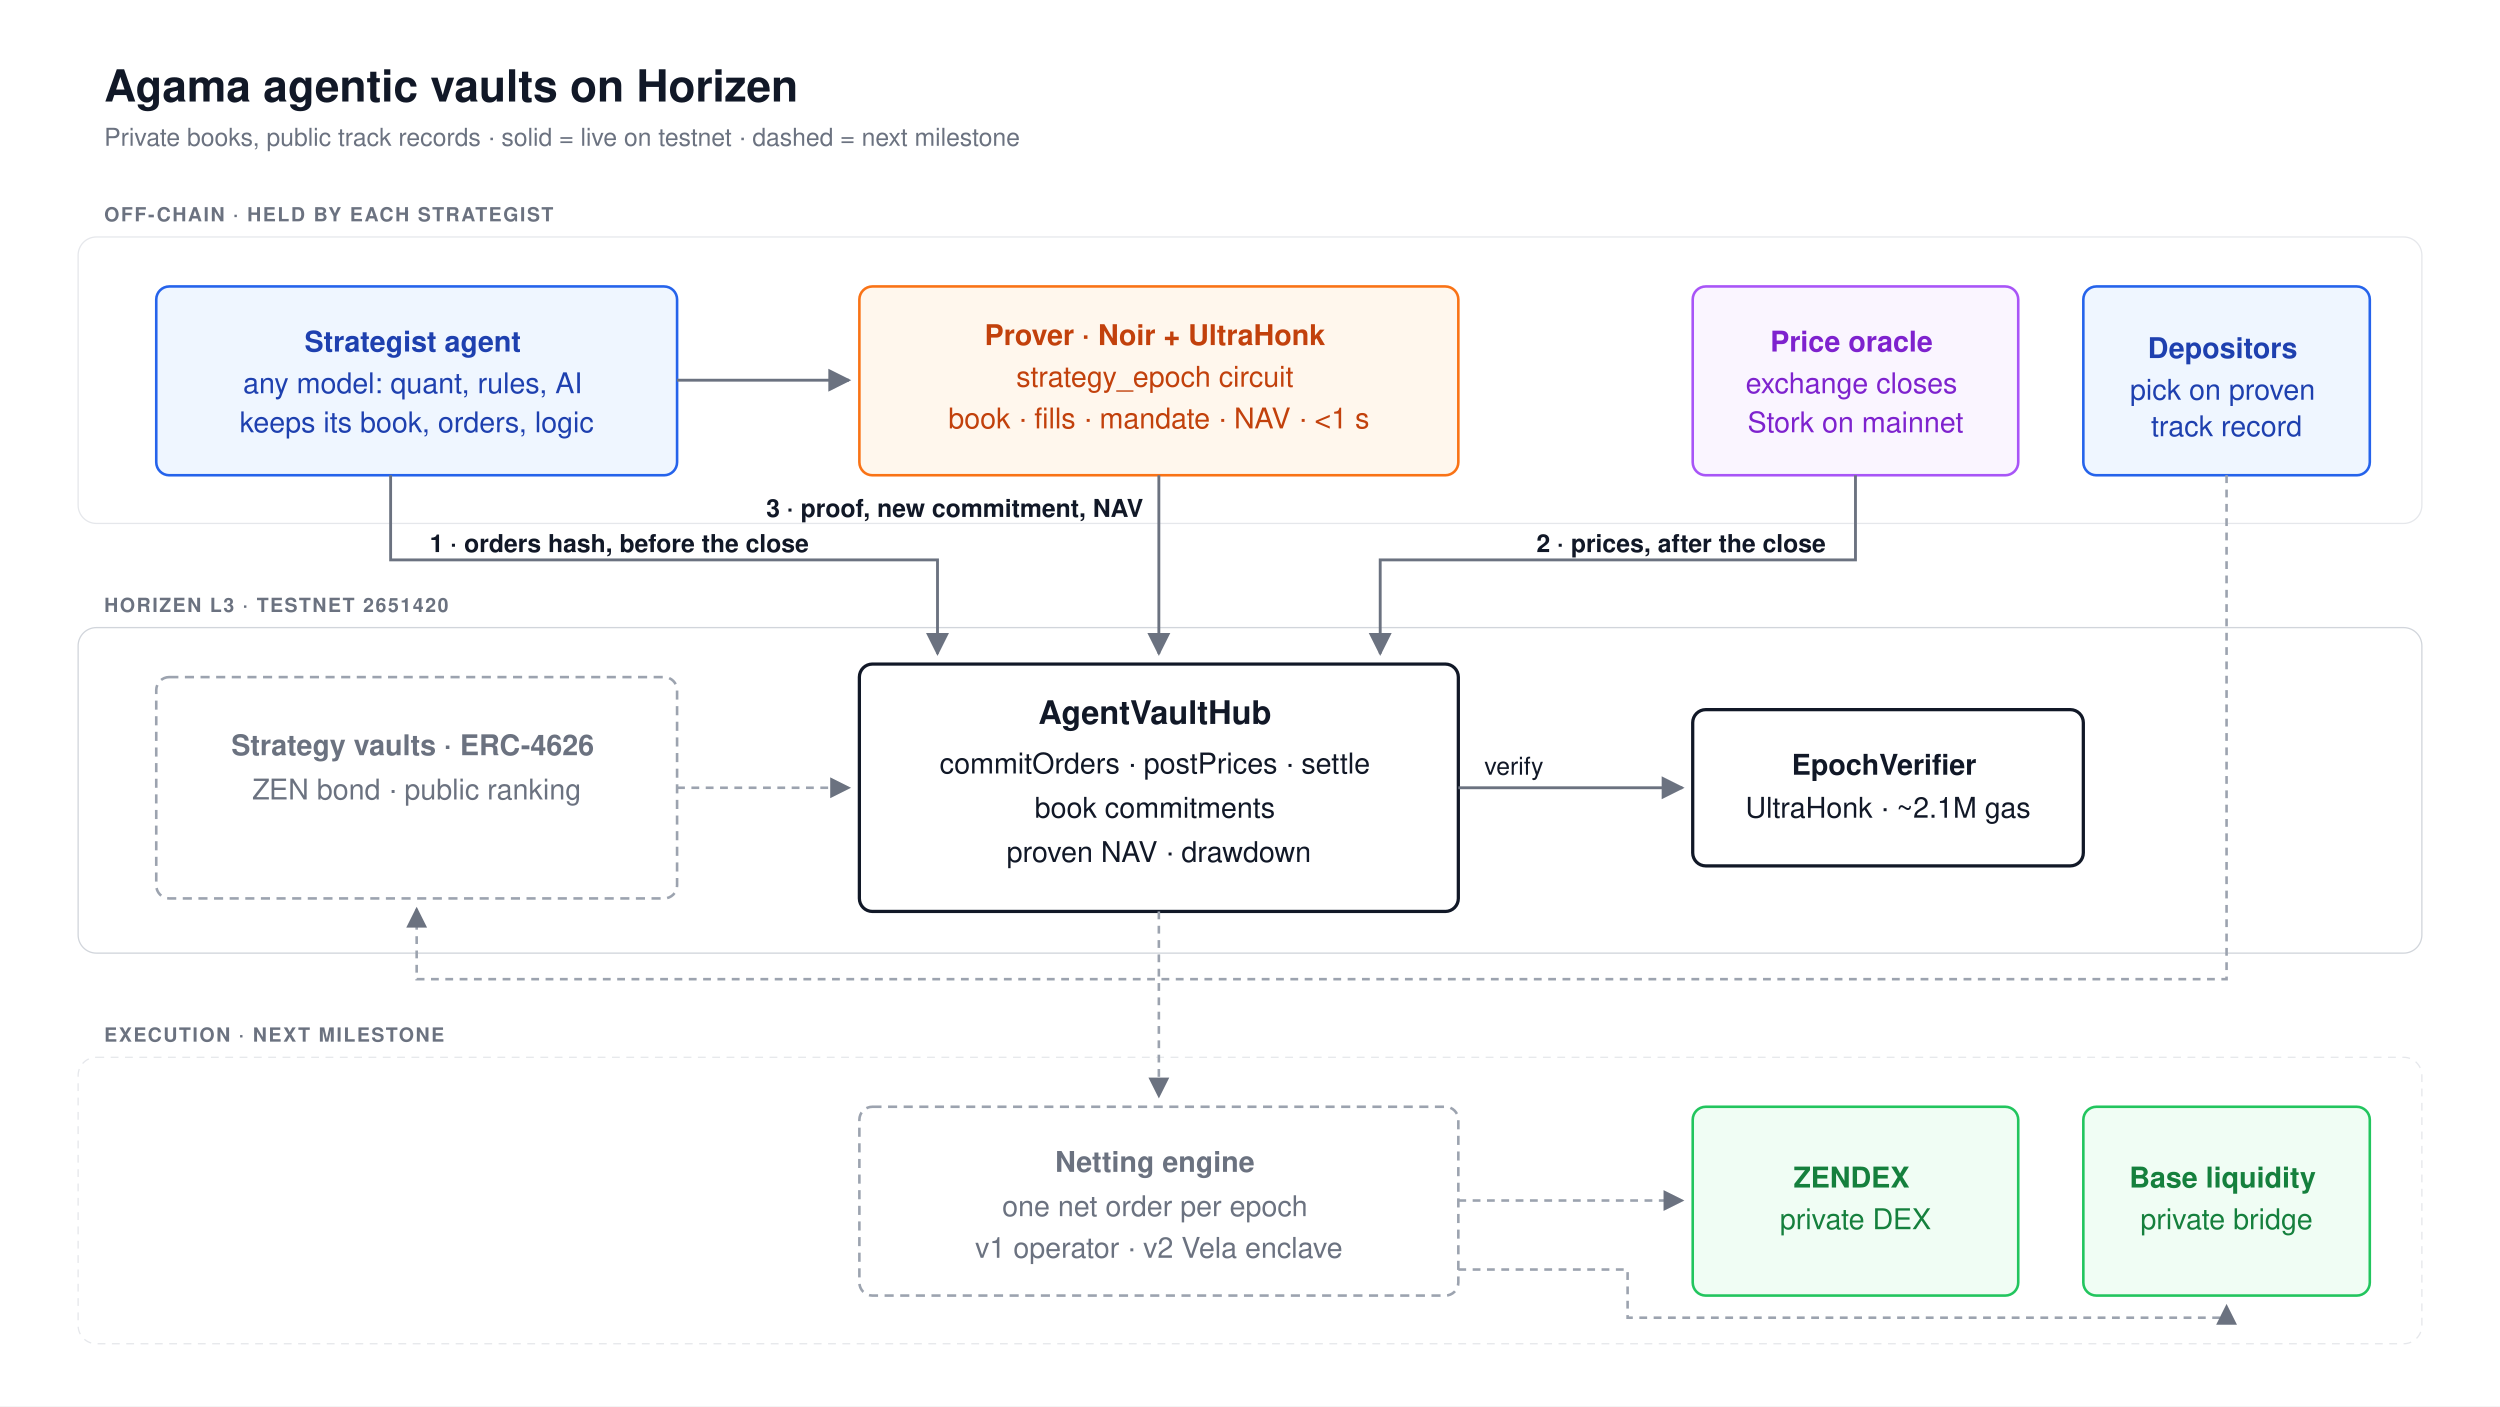
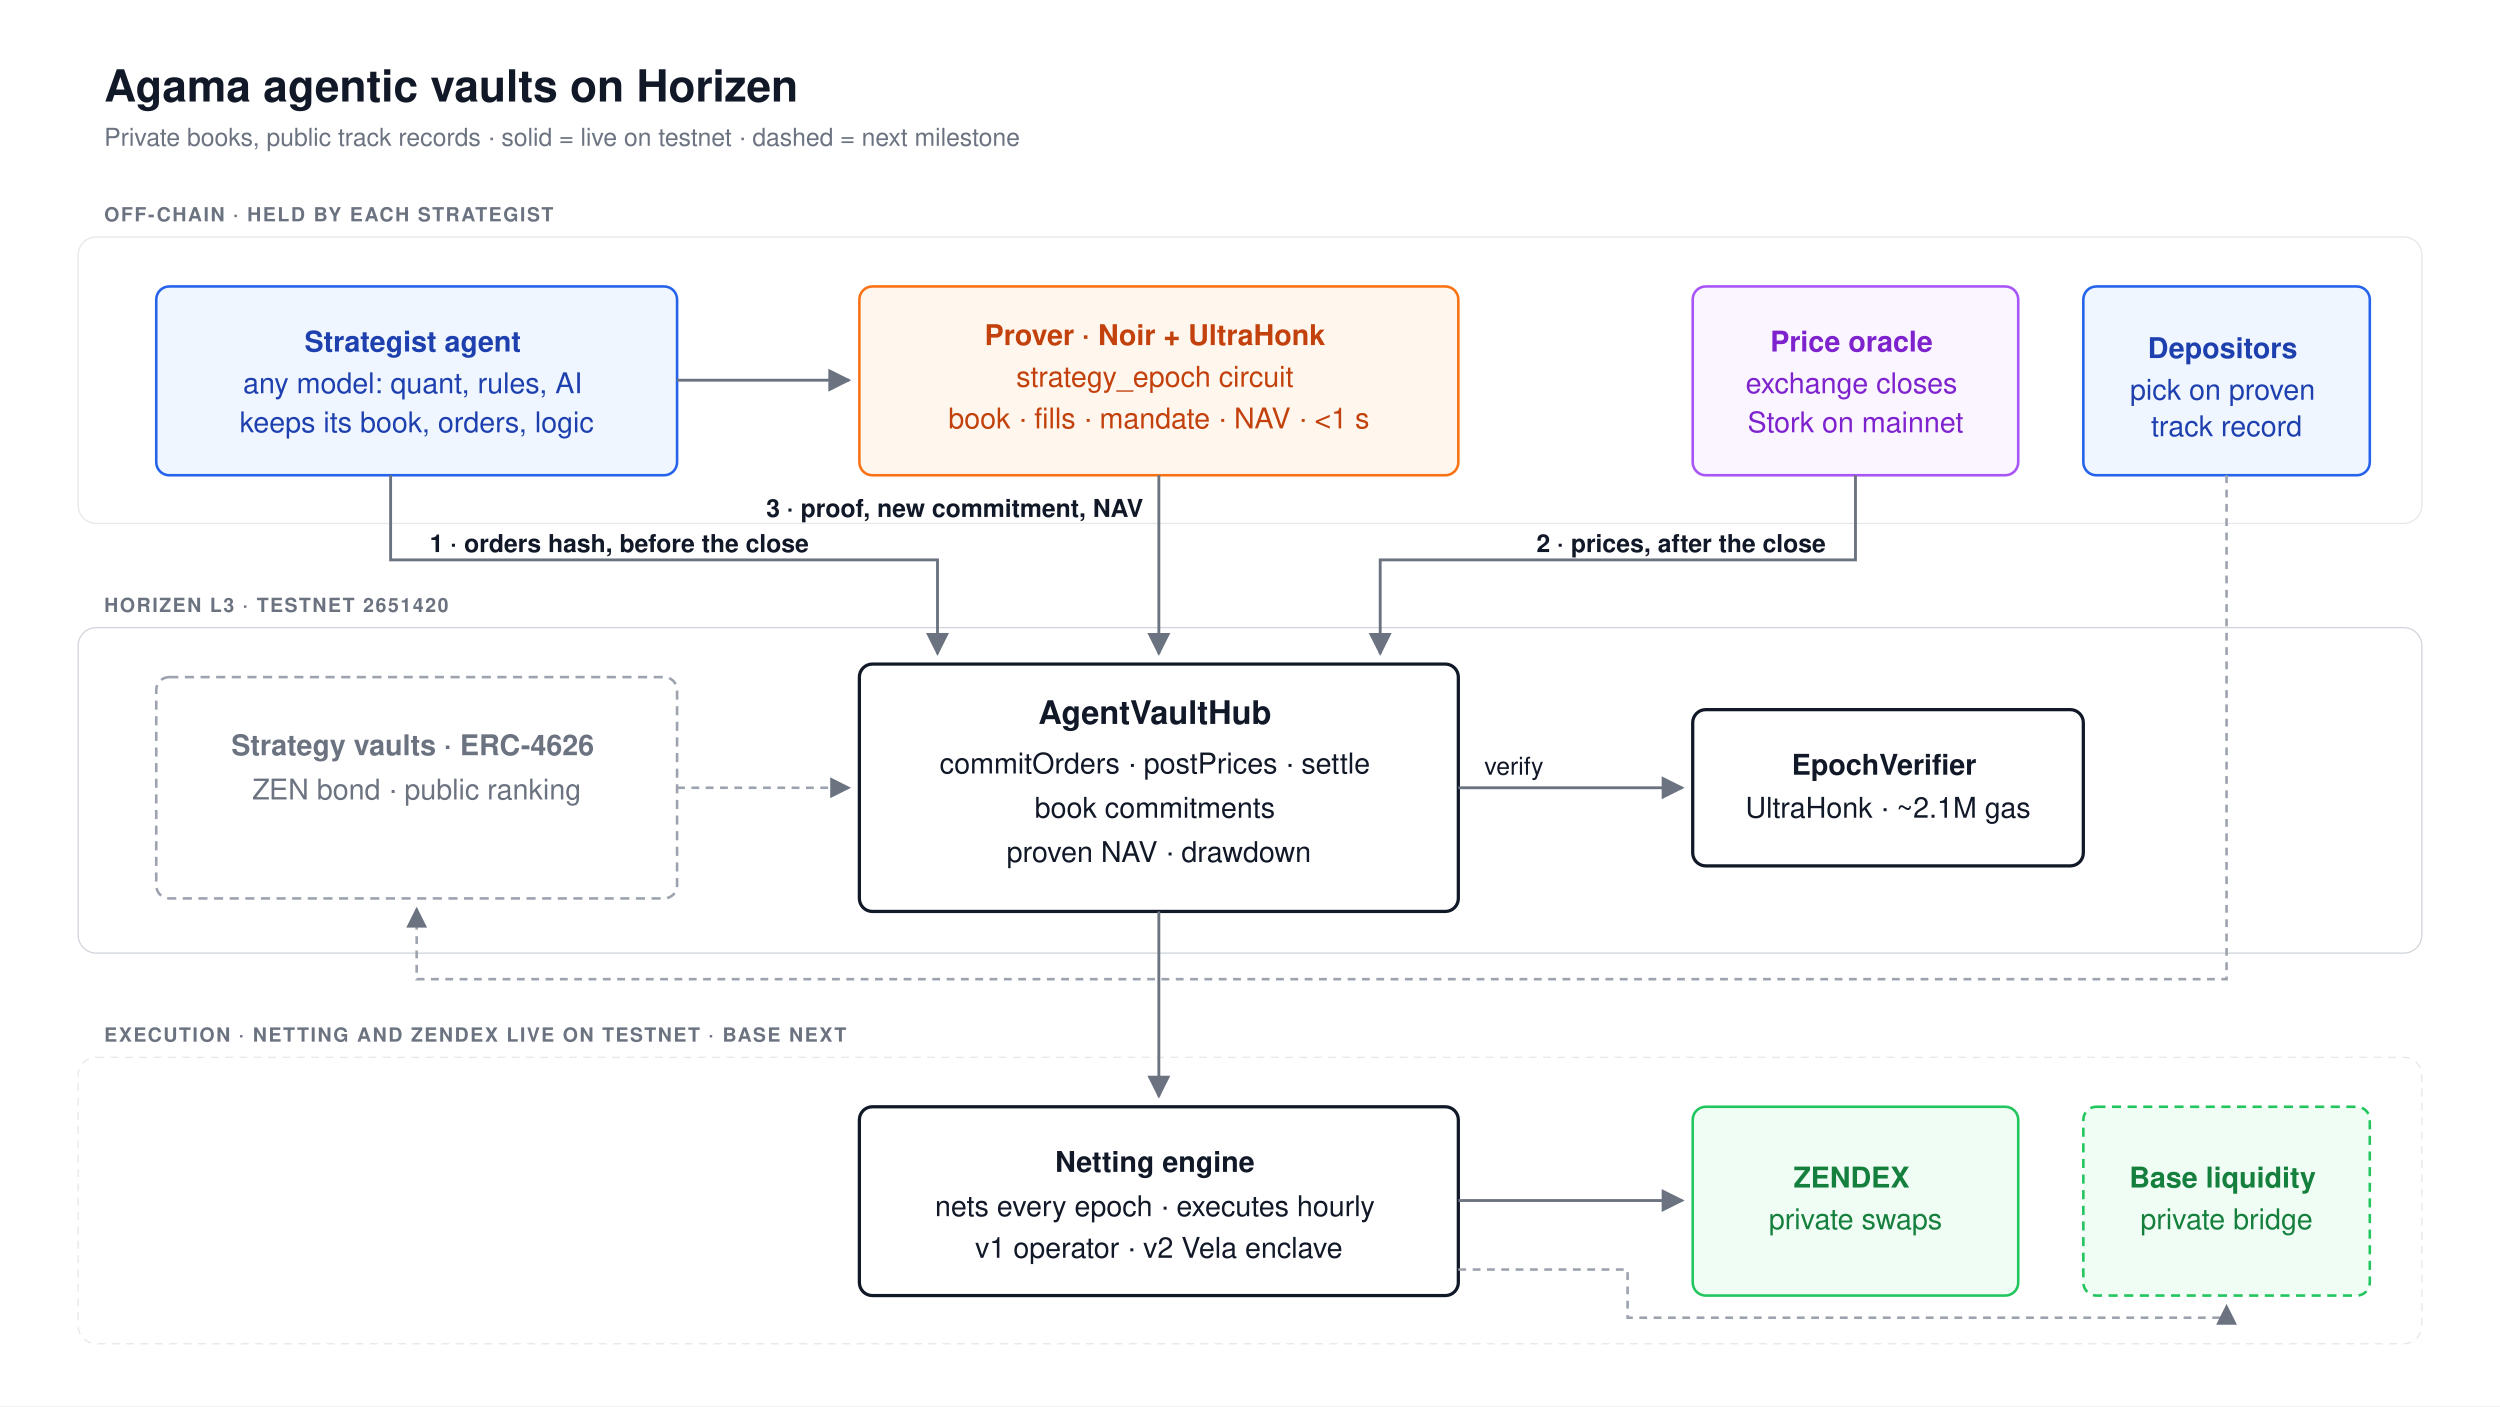
<svg xmlns="http://www.w3.org/2000/svg" viewBox="0 0 1920 1080" width="1920" height="1080" font-family="-apple-system,Helvetica Neue,Helvetica,Arial,sans-serif">
  <defs>
    <marker id="a" viewBox="0 0 10 10" refX="9" refY="5" markerWidth="8" markerHeight="8" orient="auto">
      <path d="M0 0L10 5L0 10z" fill="#6b7280" />
    </marker>
  </defs>
  <rect width="1920" height="1080" fill="#ffffff" />
  <text x="80" y="78" font-size="34" font-weight="700" fill="#111827">Agama agentic vaults on Horizen</text>
  <text x="80" y="112" font-size="19" fill="#6b7280">Private books, public track records · solid = live on testnet · dashed = next milestone</text>
  <g font-size="15" font-weight="700" fill="#6b7280" letter-spacing="1.2">
    <text x="80" y="170">OFF-CHAIN · HELD BY EACH STRATEGIST</text>
    <text x="80" y="470">HORIZEN L3 · TESTNET 2651420</text>
-     <text x="80" y="800">EXECUTION · NEXT MILESTONE</text>
+     <text x="80" y="800">EXECUTION · NETTING AND ZENDEX LIVE ON TESTNET · BASE NEXT</text>
  </g>
  <rect x="60" y="182" width="1800" height="220" rx="14" fill="none" stroke="#e5e7eb" />
  <rect x="60" y="482" width="1800" height="250" rx="14" fill="none" stroke="#d1d5db" />
  <rect x="60" y="812" width="1800" height="220" rx="14" fill="none" stroke="#e5e7eb" stroke-dasharray="6 5" />
  <rect x="120" y="220" width="400" height="145" rx="10" fill="#eff6ff" stroke="#2563eb" stroke-width="2" />
  <text font-size="22" fill="#1e40af">
    <tspan x="320" y="270" text-anchor="middle" font-weight="700">Strategist agent</tspan>
    <tspan x="320" y="302" text-anchor="middle">any model: quant, rules, AI</tspan>
    <tspan x="320" y="332" text-anchor="middle">keeps its book, orders, logic</tspan>
  </text>
  <rect x="660" y="220" width="460" height="145" rx="10" fill="#fff7ed" stroke="#f97316" stroke-width="2" />
  <text font-size="22" fill="#c2410c">
    <tspan x="890" y="265" text-anchor="middle" font-weight="700">Prover · Noir + UltraHonk</tspan>
    <tspan x="890" y="297" text-anchor="middle">strategy_epoch circuit</tspan>
    <tspan x="890" y="329" text-anchor="middle">book · fills · mandate · NAV · &lt;1 s</tspan>
  </text>
  <rect x="1300" y="220" width="250" height="145" rx="10" fill="#faf5ff" stroke="#a855f7" stroke-width="2" />
  <text font-size="22" fill="#7e22ce">
    <tspan x="1425" y="270" text-anchor="middle" font-weight="700">Price oracle</tspan>
    <tspan x="1425" y="302" text-anchor="middle">exchange closes</tspan>
    <tspan x="1425" y="332" text-anchor="middle">Stork on mainnet</tspan>
  </text>
  <rect x="1600" y="220" width="220" height="145" rx="10" fill="#eff6ff" stroke="#2563eb" stroke-width="2" />
  <text font-size="22" fill="#1e40af">
    <tspan x="1710" y="275" text-anchor="middle" font-weight="700">Depositors</tspan>
    <tspan x="1710" y="307" text-anchor="middle">pick on proven</tspan>
    <tspan x="1710" y="335" text-anchor="middle">track record</tspan>
  </text>
  <rect x="120" y="520" width="400" height="170" rx="10" fill="#fff" stroke="#9ca3af" stroke-width="2" stroke-dasharray="7 5" />
  <text font-size="22" fill="#6b7280">
    <tspan x="320" y="580" text-anchor="middle" font-weight="700">Strategy vaults · ERC-4626</tspan>
    <tspan x="320" y="614" text-anchor="middle">ZEN bond · public ranking</tspan>
  </text>
  <rect x="660" y="510" width="460" height="190" rx="10" fill="#fff" stroke="#111827" stroke-width="2.5" />
  <text font-size="22" fill="#111827">
    <tspan x="890" y="556" text-anchor="middle" font-weight="700" font-size="25">AgentVaultHub</tspan>
    <tspan x="890" y="594" text-anchor="middle">commitOrders · postPrices · settle</tspan>
    <tspan x="890" y="628" text-anchor="middle">book commitments</tspan>
    <tspan x="890" y="662" text-anchor="middle">proven NAV · drawdown</tspan>
  </text>
  <rect x="1300" y="545" width="300" height="120" rx="10" fill="#fff" stroke="#111827" stroke-width="2.5" />
  <text font-size="22" fill="#111827">
    <tspan x="1450" y="595" text-anchor="middle" font-weight="700">EpochVerifier</tspan>
    <tspan x="1450" y="628" text-anchor="middle">UltraHonk · ~2.1M gas</tspan>
  </text>
-   <rect x="660" y="850" width="460" height="145" rx="10" fill="#fff" stroke="#9ca3af" stroke-width="2" stroke-dasharray="7 5" />
-   <text font-size="22" fill="#6b7280">
+   <rect x="660" y="850" width="460" height="145" rx="10" fill="#fff" stroke="#111827" stroke-width="2.5" />
+   <text font-size="22" fill="#111827">
    <tspan x="890" y="900" text-anchor="middle" font-weight="700">Netting engine</tspan>
-     <tspan x="890" y="934" text-anchor="middle">one net order per epoch</tspan>
+     <tspan x="890" y="934" text-anchor="middle">nets every epoch · executes hourly</tspan>
    <tspan x="890" y="966" text-anchor="middle">v1 operator · v2 Vela enclave</tspan>
  </text>
  <rect x="1300" y="850" width="250" height="145" rx="10" fill="#f0fdf4" stroke="#22c55e" stroke-width="2" />
  <text font-size="22" fill="#15803d">
    <tspan x="1425" y="912" text-anchor="middle" font-weight="700">ZENDEX</tspan>
-     <tspan x="1425" y="944" text-anchor="middle">private DEX</tspan>
+     <tspan x="1425" y="944" text-anchor="middle">private swaps</tspan>
  </text>
-   <rect x="1600" y="850" width="220" height="145" rx="10" fill="#f0fdf4" stroke="#22c55e" stroke-width="2" />
+   <rect x="1600" y="850" width="220" height="145" rx="10" fill="#f0fdf4" stroke="#22c55e" stroke-width="2" stroke-dasharray="7 5" />
  <text font-size="22" fill="#15803d">
    <tspan x="1710" y="912" text-anchor="middle" font-weight="700">Base liquidity</tspan>
    <tspan x="1710" y="944" text-anchor="middle">private bridge</tspan>
  </text>
  <g stroke="#6b7280" stroke-width="2.2" fill="none" marker-end="url(#a)">
    <path d="M520 292 H652" />
    <path d="M300 365 V430 H720 V502" />
    <path d="M890 365 V502" />
    <path d="M1425 365 V430 H1060 V502" />
    <path d="M1120 605 H1292" />
+     <path d="M890 700 V842" />
+     <path d="M1120 922 H1292" />
  </g>
  <g stroke="#9ca3af" stroke-width="2" fill="none" stroke-dasharray="6 5" marker-end="url(#a)">
    <path d="M1710 365 V752 H320 V698" />
    <path d="M520 605 H652" />
-     <path d="M890 700 V842" />
-     <path d="M1120 922 H1292" />
    <path d="M1120 975 H1250 V1012 H1710 V1003" />
  </g>
  <g font-size="19" fill="#111827">
    <rect x="315" y="410" width="0" height="0" />
    <text x="330" y="424" font-weight="600">1 · orders hash, before the close</text>
    <text x="878" y="397" font-weight="600" text-anchor="end">3 · proof, new commitment, NAV</text>
    <text x="1180" y="424" font-weight="600">2 · prices, after the close</text>
    <text x="1140" y="595">verify</text>
  </g>
</svg>
